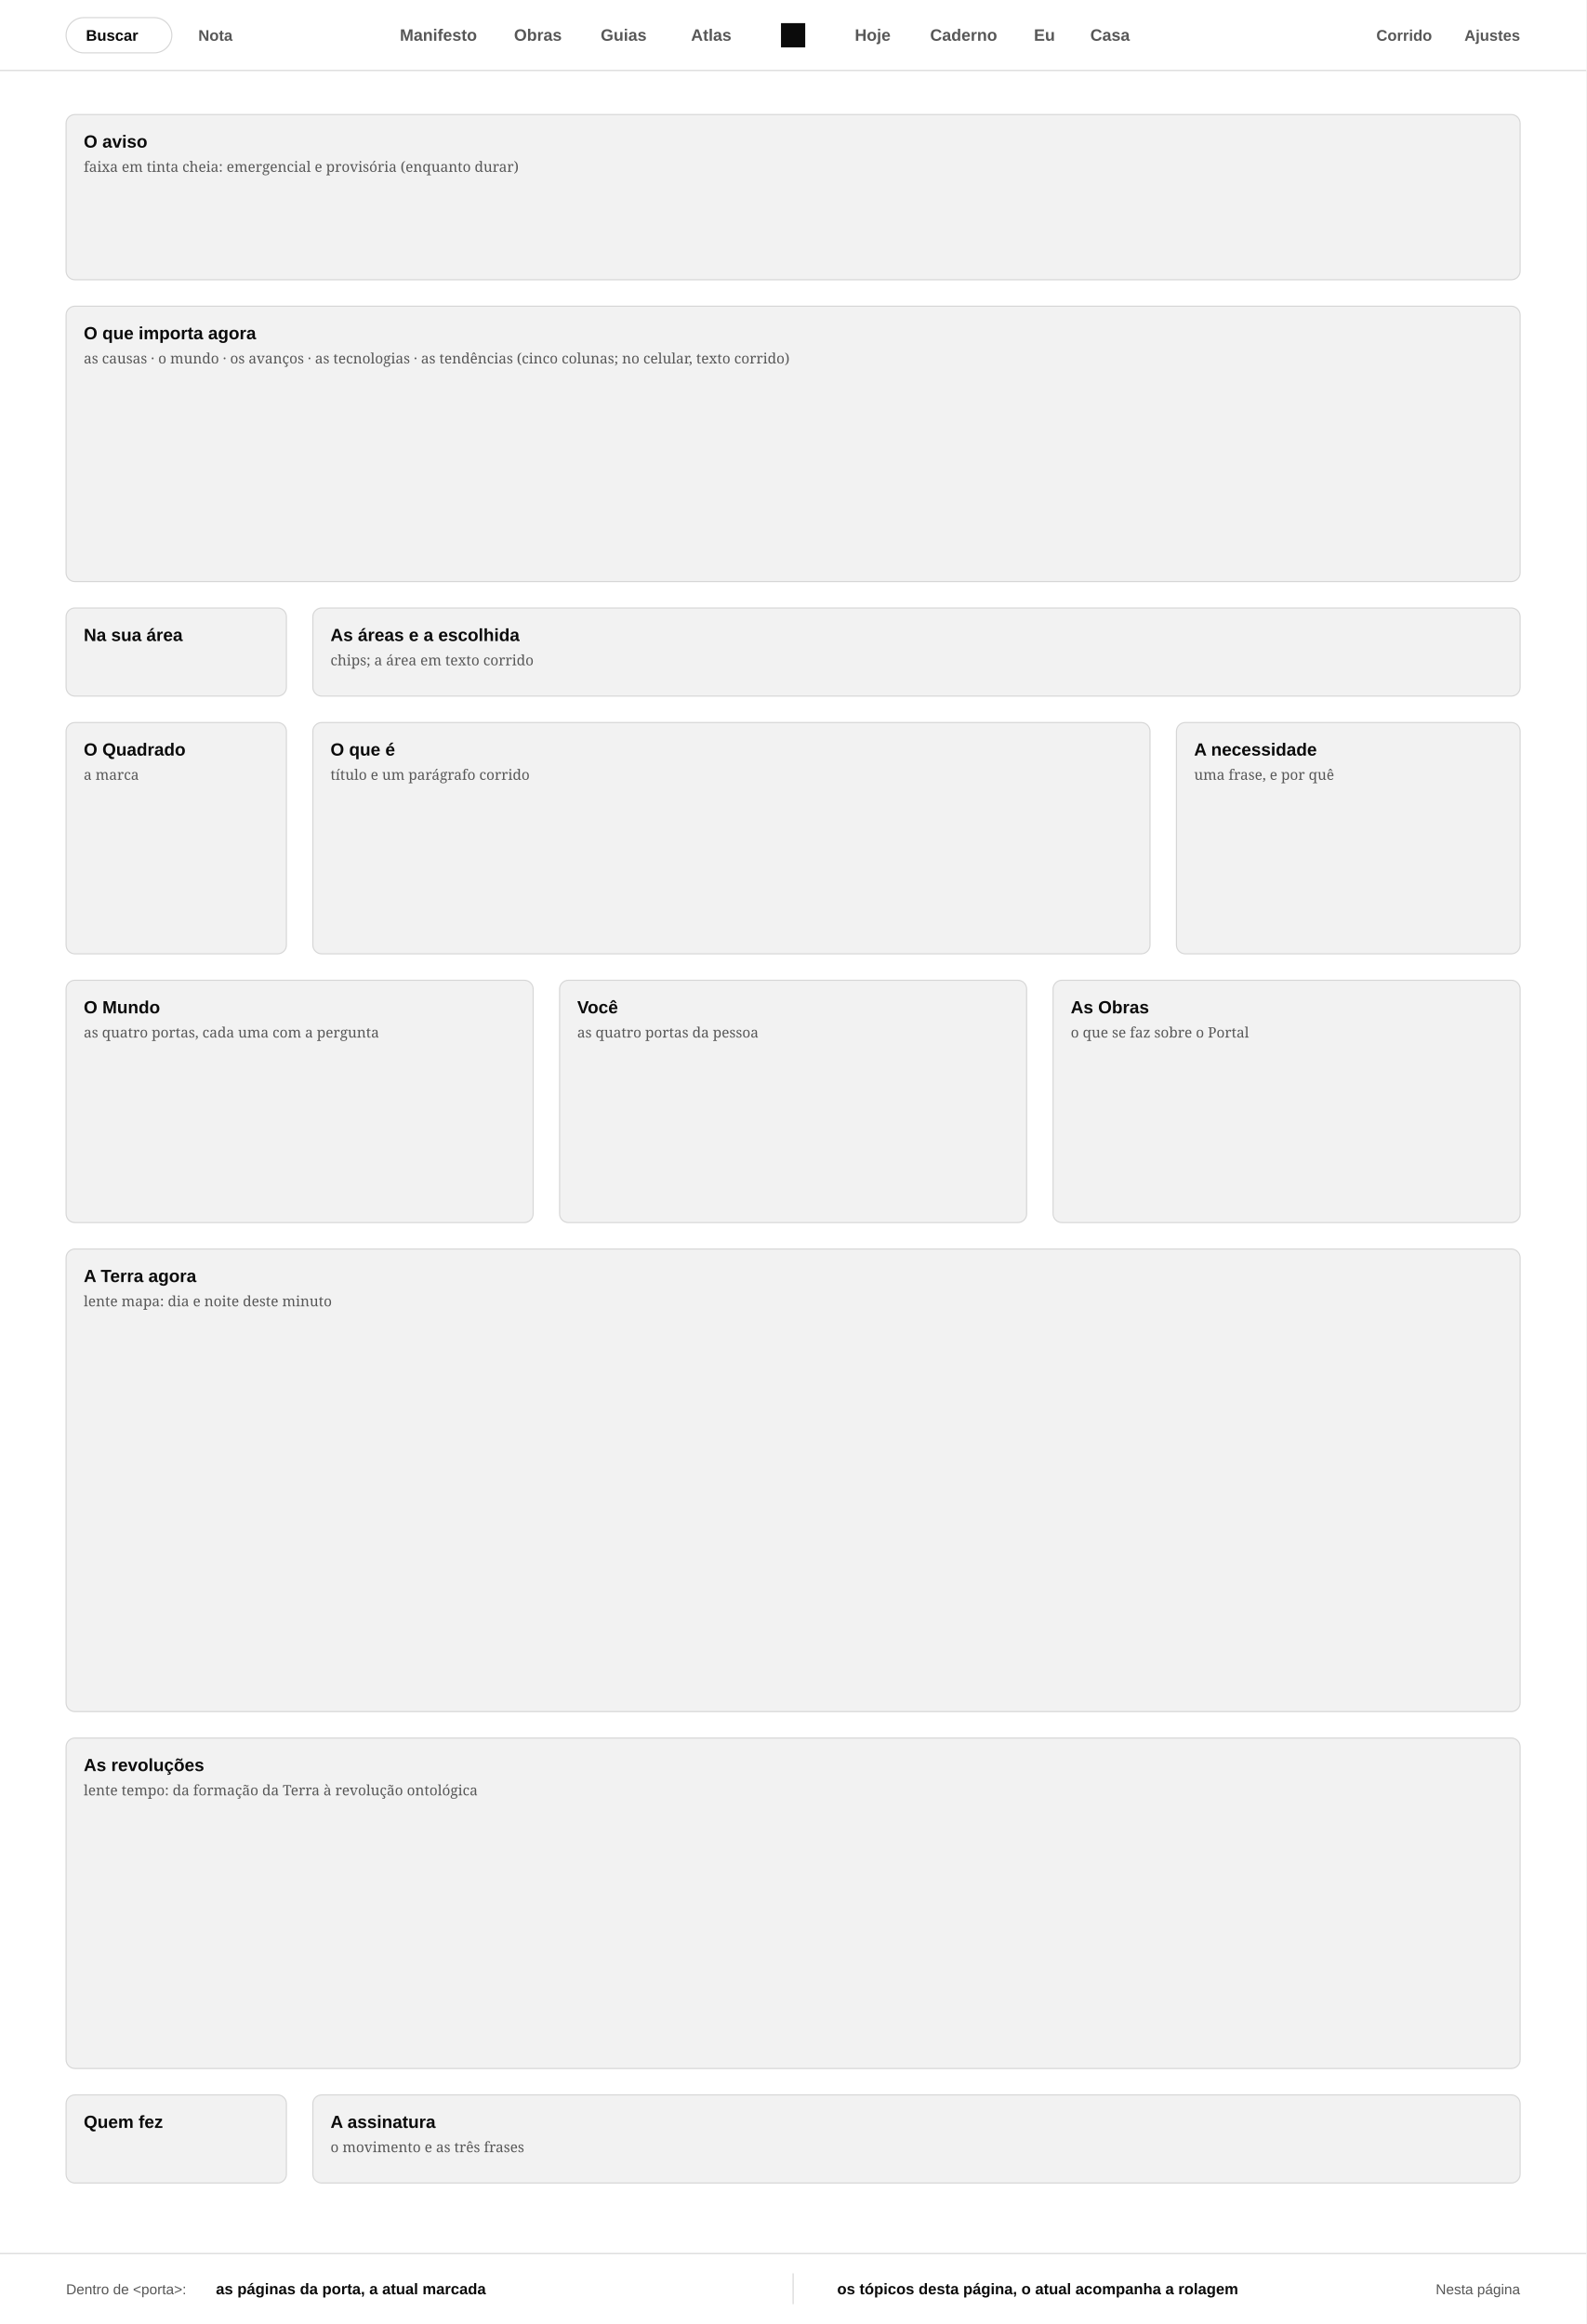
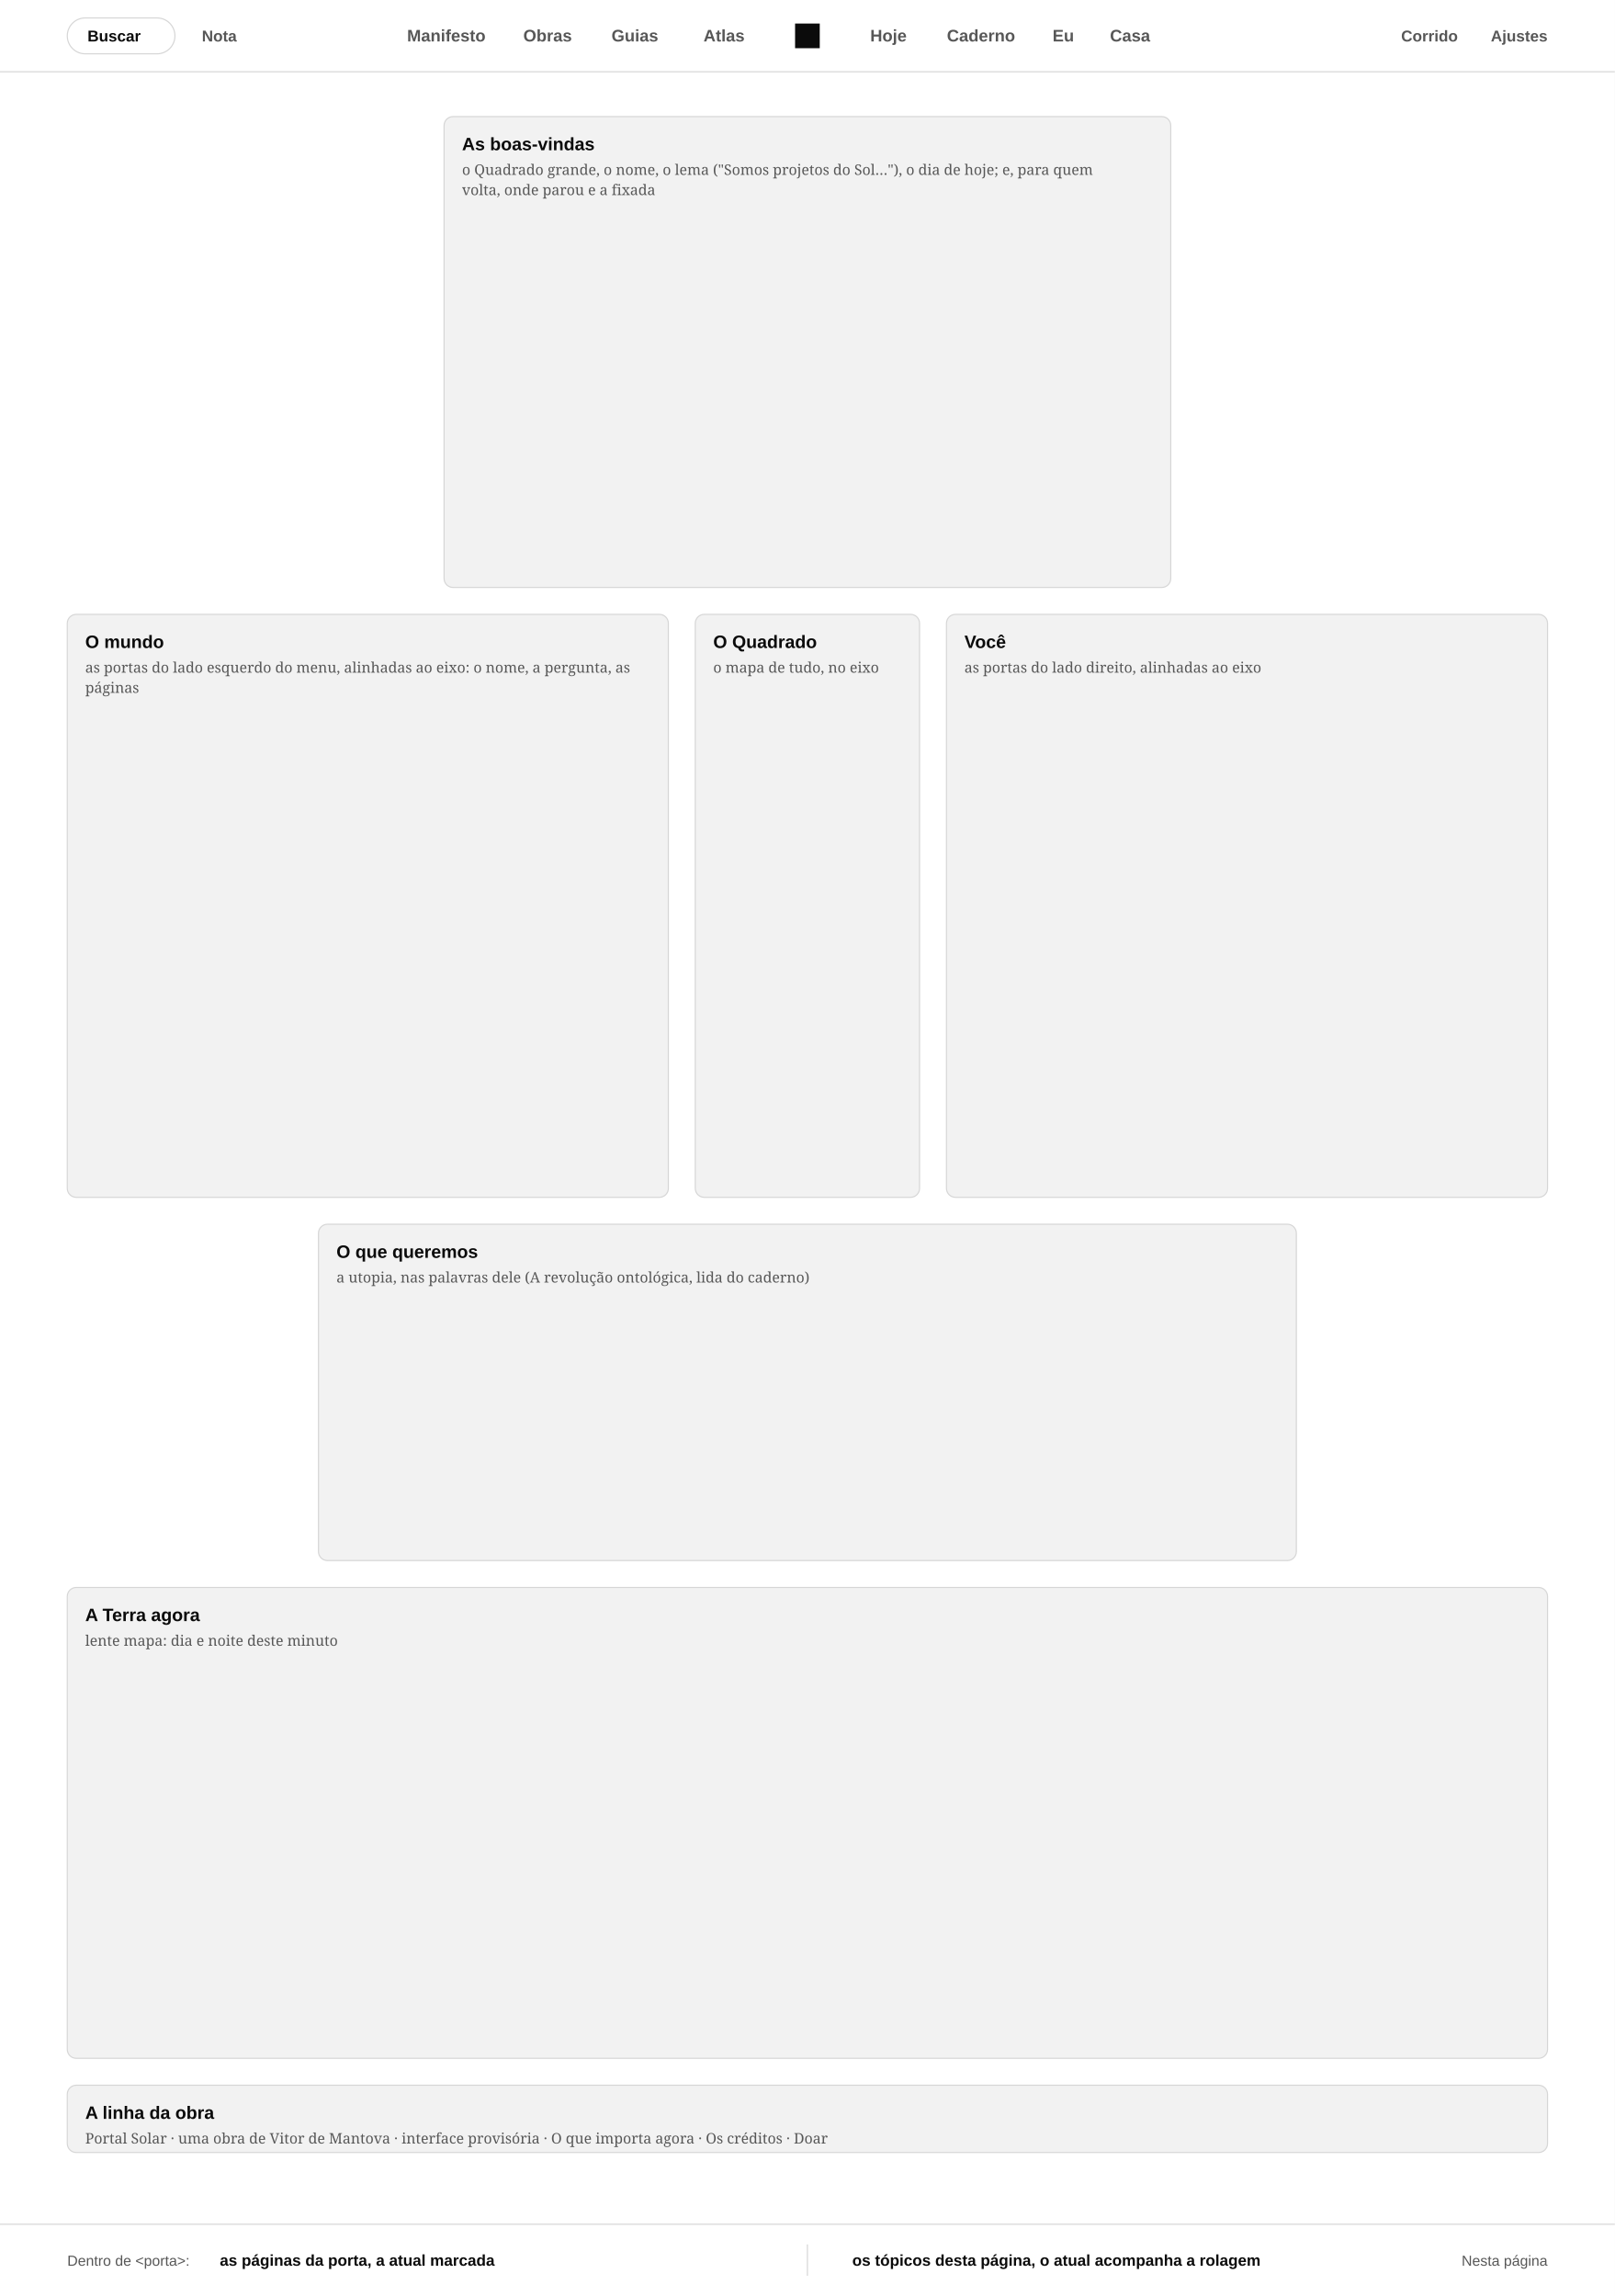
- <svg xmlns="http://www.w3.org/2000/svg" width="1440" height="2110" viewBox="0 0 1440 2110">
-   <rect id="Fundo" width="1440" height="2110" fill="#FFFFFF" />
+ <svg xmlns="http://www.w3.org/2000/svg" width="1440" height="2048" viewBox="0 0 1440 2048">
+   <rect id="Fundo" width="1440" height="2048" fill="#FFFFFF" />
  <g id="Barra de cima">
    <rect x="0" y="0" width="1440" height="64" fill="#FFFFFF" />
    <line x1="0" y1="64" x2="1440" y2="64" stroke="#D6D6D6" />
    <rect x="60" y="16" width="96" height="32" rx="16" fill="#FFFFFF" stroke="#D6D6D6" stroke-width="1" />
    <text x="78" y="37" font-family="Archivo, Arial, sans-serif" font-size="14" font-weight="600" fill="#0B0B0B">Buscar</text>
    <text x="180" y="37" font-family="Archivo, Arial, sans-serif" font-size="14" font-weight="600" fill="#575757">Nota</text>
    <text x="664" y="37" font-family="Archivo, Arial, sans-serif" font-size="15" font-weight="600" fill="#575757" text-anchor="end">Atlas</text>
    <text x="587" y="37" font-family="Archivo, Arial, sans-serif" font-size="15" font-weight="600" fill="#575757" text-anchor="end">Guias</text>
    <text x="510" y="37" font-family="Archivo, Arial, sans-serif" font-size="15" font-weight="600" fill="#575757" text-anchor="end">Obras</text>
    <text x="433" y="37" font-family="Archivo, Arial, sans-serif" font-size="15" font-weight="600" fill="#575757" text-anchor="end">Manifesto</text>
    <rect x="709" y="21" width="22" height="22" fill="#0B0B0B" />
    <text x="776" y="37" font-family="Archivo, Arial, sans-serif" font-size="15" font-weight="600" fill="#575757">Hoje</text>
    <text x="844.4" y="37" font-family="Archivo, Arial, sans-serif" font-size="15" font-weight="600" fill="#575757">Caderno</text>
    <text x="938.6" y="37" font-family="Archivo, Arial, sans-serif" font-size="15" font-weight="600" fill="#575757">Eu</text>
    <text x="989.8" y="37" font-family="Archivo, Arial, sans-serif" font-size="15" font-weight="600" fill="#575757">Casa</text>
    <text x="1300" y="37" font-family="Archivo, Arial, sans-serif" font-size="14" font-weight="600" fill="#575757" text-anchor="end">Corrido</text>
    <text x="1380" y="37" font-family="Archivo, Arial, sans-serif" font-size="14" font-weight="600" fill="#575757" text-anchor="end">Ajustes</text>
  </g>
  <g id="Conteúdo">
-     <g id="O aviso">
-       <rect x="60" y="104" width="1320" height="150" rx="8" fill="#F2F2F2" stroke="#D6D6D6" stroke-width="1" />
-       <text x="76" y="134" font-family="Archivo, Arial, sans-serif" font-size="16" font-weight="700" fill="#0B0B0B">O aviso</text>
-       <text x="76" y="156" font-family="Newsreader, Georgia, serif" font-size="13" font-weight="400" fill="#575757">faixa em tinta cheia: emergencial e provisória (enquanto durar)</text>
+     <g id="As boas-vindas">
+       <rect x="396" y="104" width="648" height="420" rx="8" fill="#F2F2F2" stroke="#D6D6D6" stroke-width="1" />
+       <text x="412" y="134" font-family="Archivo, Arial, sans-serif" font-size="16" font-weight="700" fill="#0B0B0B">As boas-vindas</text>
+       <text x="412" y="156" font-family="Newsreader, Georgia, serif" font-size="13" font-weight="400" fill="#575757">o Quadrado grande, o nome, o lema ("Somos projetos do Sol…"), o dia de hoje; e, para quem</text>
+       <text x="412" y="174" font-family="Newsreader, Georgia, serif" font-size="13" font-weight="400" fill="#575757">volta, onde parou e a fixada</text>
    </g>
-     <g id="O que importa agora">
-       <rect x="60" y="278" width="1320" height="250" rx="8" fill="#F2F2F2" stroke="#D6D6D6" stroke-width="1" />
-       <text x="76" y="308" font-family="Archivo, Arial, sans-serif" font-size="16" font-weight="700" fill="#0B0B0B">O que importa agora</text>
-       <text x="76" y="330" font-family="Newsreader, Georgia, serif" font-size="13" font-weight="400" fill="#575757">as causas · o mundo · os avanços · as tecnologias · as tendências (cinco colunas; no celular, texto corrido)</text>
-     </g>
-     <g id="Na sua área">
-       <rect x="60" y="552" width="200" height="80" rx="8" fill="#F2F2F2" stroke="#D6D6D6" stroke-width="1" />
-       <text x="76" y="582" font-family="Archivo, Arial, sans-serif" font-size="16" font-weight="700" fill="#0B0B0B">Na sua área</text>
-     </g>
-     <g id="As áreas e a escolhida">
-       <rect x="284" y="552" width="1096" height="80" rx="8" fill="#F2F2F2" stroke="#D6D6D6" stroke-width="1" />
-       <text x="300" y="582" font-family="Archivo, Arial, sans-serif" font-size="16" font-weight="700" fill="#0B0B0B">As áreas e a escolhida</text>
-       <text x="300" y="604" font-family="Newsreader, Georgia, serif" font-size="13" font-weight="400" fill="#575757">chips; a área em texto corrido</text>
+     <g id="O mundo">
+       <rect x="60" y="548" width="536" height="520" rx="8" fill="#F2F2F2" stroke="#D6D6D6" stroke-width="1" />
+       <text x="76" y="578" font-family="Archivo, Arial, sans-serif" font-size="16" font-weight="700" fill="#0B0B0B">O mundo</text>
+       <text x="76" y="600" font-family="Newsreader, Georgia, serif" font-size="13" font-weight="400" fill="#575757">as portas do lado esquerdo do menu, alinhadas ao eixo: o nome, a pergunta, as</text>
+       <text x="76" y="618" font-family="Newsreader, Georgia, serif" font-size="13" font-weight="400" fill="#575757">páginas</text>
    </g>
    <g id="O Quadrado">
-       <rect x="60" y="656" width="200" height="210" rx="8" fill="#F2F2F2" stroke="#D6D6D6" stroke-width="1" />
-       <text x="76" y="686" font-family="Archivo, Arial, sans-serif" font-size="16" font-weight="700" fill="#0B0B0B">O Quadrado</text>
-       <text x="76" y="708" font-family="Newsreader, Georgia, serif" font-size="13" font-weight="400" fill="#575757">a marca</text>
-     </g>
-     <g id="O que é">
-       <rect x="284" y="656" width="760" height="210" rx="8" fill="#F2F2F2" stroke="#D6D6D6" stroke-width="1" />
-       <text x="300" y="686" font-family="Archivo, Arial, sans-serif" font-size="16" font-weight="700" fill="#0B0B0B">O que é</text>
-       <text x="300" y="708" font-family="Newsreader, Georgia, serif" font-size="13" font-weight="400" fill="#575757">título e um parágrafo corrido</text>
-     </g>
-     <g id="A necessidade">
-       <rect x="1068" y="656" width="312" height="210" rx="8" fill="#F2F2F2" stroke="#D6D6D6" stroke-width="1" />
-       <text x="1084" y="686" font-family="Archivo, Arial, sans-serif" font-size="16" font-weight="700" fill="#0B0B0B">A necessidade</text>
-       <text x="1084" y="708" font-family="Newsreader, Georgia, serif" font-size="13" font-weight="400" fill="#575757">uma frase, e por quê</text>
-     </g>
-     <g id="O Mundo">
-       <rect x="60" y="890" width="424" height="220" rx="8" fill="#F2F2F2" stroke="#D6D6D6" stroke-width="1" />
-       <text x="76" y="920" font-family="Archivo, Arial, sans-serif" font-size="16" font-weight="700" fill="#0B0B0B">O Mundo</text>
-       <text x="76" y="942" font-family="Newsreader, Georgia, serif" font-size="13" font-weight="400" fill="#575757">as quatro portas, cada uma com a pergunta</text>
+       <rect x="620" y="548" width="200" height="520" rx="8" fill="#F2F2F2" stroke="#D6D6D6" stroke-width="1" />
+       <text x="636" y="578" font-family="Archivo, Arial, sans-serif" font-size="16" font-weight="700" fill="#0B0B0B">O Quadrado</text>
+       <text x="636" y="600" font-family="Newsreader, Georgia, serif" font-size="13" font-weight="400" fill="#575757">o mapa de tudo, no eixo</text>
    </g>
    <g id="Você">
-       <rect x="508" y="890" width="424" height="220" rx="8" fill="#F2F2F2" stroke="#D6D6D6" stroke-width="1" />
-       <text x="524" y="920" font-family="Archivo, Arial, sans-serif" font-size="16" font-weight="700" fill="#0B0B0B">Você</text>
-       <text x="524" y="942" font-family="Newsreader, Georgia, serif" font-size="13" font-weight="400" fill="#575757">as quatro portas da pessoa</text>
+       <rect x="844" y="548" width="536" height="520" rx="8" fill="#F2F2F2" stroke="#D6D6D6" stroke-width="1" />
+       <text x="860" y="578" font-family="Archivo, Arial, sans-serif" font-size="16" font-weight="700" fill="#0B0B0B">Você</text>
+       <text x="860" y="600" font-family="Newsreader, Georgia, serif" font-size="13" font-weight="400" fill="#575757">as portas do lado direito, alinhadas ao eixo</text>
    </g>
-     <g id="As Obras">
-       <rect x="956" y="890" width="424" height="220" rx="8" fill="#F2F2F2" stroke="#D6D6D6" stroke-width="1" />
-       <text x="972" y="920" font-family="Archivo, Arial, sans-serif" font-size="16" font-weight="700" fill="#0B0B0B">As Obras</text>
-       <text x="972" y="942" font-family="Newsreader, Georgia, serif" font-size="13" font-weight="400" fill="#575757">o que se faz sobre o Portal</text>
+     <g id="O que queremos">
+       <rect x="284" y="1092" width="872" height="300" rx="8" fill="#F2F2F2" stroke="#D6D6D6" stroke-width="1" />
+       <text x="300" y="1122" font-family="Archivo, Arial, sans-serif" font-size="16" font-weight="700" fill="#0B0B0B">O que queremos</text>
+       <text x="300" y="1144" font-family="Newsreader, Georgia, serif" font-size="13" font-weight="400" fill="#575757">a utopia, nas palavras dele (A revolução ontológica, lida do caderno)</text>
    </g>
    <g id="A Terra agora">
-       <rect x="60" y="1134" width="1320" height="420" rx="8" fill="#F2F2F2" stroke="#D6D6D6" stroke-width="1" />
-       <text x="76" y="1164" font-family="Archivo, Arial, sans-serif" font-size="16" font-weight="700" fill="#0B0B0B">A Terra agora</text>
-       <text x="76" y="1186" font-family="Newsreader, Georgia, serif" font-size="13" font-weight="400" fill="#575757">lente mapa: dia e noite deste minuto</text>
+       <rect x="60" y="1416" width="1320" height="420" rx="8" fill="#F2F2F2" stroke="#D6D6D6" stroke-width="1" />
+       <text x="76" y="1446" font-family="Archivo, Arial, sans-serif" font-size="16" font-weight="700" fill="#0B0B0B">A Terra agora</text>
+       <text x="76" y="1468" font-family="Newsreader, Georgia, serif" font-size="13" font-weight="400" fill="#575757">lente mapa: dia e noite deste minuto</text>
    </g>
-     <g id="As revoluções">
-       <rect x="60" y="1578" width="1320" height="300" rx="8" fill="#F2F2F2" stroke="#D6D6D6" stroke-width="1" />
-       <text x="76" y="1608" font-family="Archivo, Arial, sans-serif" font-size="16" font-weight="700" fill="#0B0B0B">As revoluções</text>
-       <text x="76" y="1630" font-family="Newsreader, Georgia, serif" font-size="13" font-weight="400" fill="#575757">lente tempo: da formação da Terra à revolução ontológica</text>
-     </g>
-     <g id="Quem fez">
-       <rect x="60" y="1902" width="200" height="80" rx="8" fill="#F2F2F2" stroke="#D6D6D6" stroke-width="1" />
-       <text x="76" y="1932" font-family="Archivo, Arial, sans-serif" font-size="16" font-weight="700" fill="#0B0B0B">Quem fez</text>
-     </g>
-     <g id="A assinatura">
-       <rect x="284" y="1902" width="1096" height="80" rx="8" fill="#F2F2F2" stroke="#D6D6D6" stroke-width="1" />
-       <text x="300" y="1932" font-family="Archivo, Arial, sans-serif" font-size="16" font-weight="700" fill="#0B0B0B">A assinatura</text>
-       <text x="300" y="1954" font-family="Newsreader, Georgia, serif" font-size="13" font-weight="400" fill="#575757">o movimento e as três frases</text>
+     <g id="A linha da obra">
+       <rect x="60" y="1860" width="1320" height="60" rx="8" fill="#F2F2F2" stroke="#D6D6D6" stroke-width="1" />
+       <text x="76" y="1890" font-family="Archivo, Arial, sans-serif" font-size="16" font-weight="700" fill="#0B0B0B">A linha da obra</text>
+       <text x="76" y="1912" font-family="Newsreader, Georgia, serif" font-size="13" font-weight="400" fill="#575757">Portal Solar · uma obra de Vitor de Mantova · interface provisória · O que importa agora · Os créditos · Doar</text>
    </g>
  </g>
  <g id="Barra de baixo">
-     <rect x="0" y="2046" width="1440" height="64" fill="#FFFFFF" />
-     <line x1="0" y1="2046" x2="1440" y2="2046" stroke="#D6D6D6" />
-     <text x="60" y="2083" font-family="Archivo, Arial, sans-serif" font-size="13" font-weight="500" fill="#575757">Dentro de &lt;porta&gt;:</text>
-     <text x="196" y="2083" font-family="Archivo, Arial, sans-serif" font-size="14" font-weight="600" fill="#0B0B0B">as páginas da porta, a atual marcada</text>
-     <line x1="720" y1="2064" x2="720" y2="2092" stroke="#D6D6D6" />
-     <text x="760" y="2083" font-family="Archivo, Arial, sans-serif" font-size="14" font-weight="600" fill="#0B0B0B">os tópicos desta página, o atual acompanha a rolagem</text>
-     <text x="1380" y="2083" font-family="Archivo, Arial, sans-serif" font-size="13" font-weight="500" fill="#575757" text-anchor="end">Nesta página</text>
+     <rect x="0" y="1984" width="1440" height="64" fill="#FFFFFF" />
+     <line x1="0" y1="1984" x2="1440" y2="1984" stroke="#D6D6D6" />
+     <text x="60" y="2021" font-family="Archivo, Arial, sans-serif" font-size="13" font-weight="500" fill="#575757">Dentro de &lt;porta&gt;:</text>
+     <text x="196" y="2021" font-family="Archivo, Arial, sans-serif" font-size="14" font-weight="600" fill="#0B0B0B">as páginas da porta, a atual marcada</text>
+     <line x1="720" y1="2002" x2="720" y2="2030" stroke="#D6D6D6" />
+     <text x="760" y="2021" font-family="Archivo, Arial, sans-serif" font-size="14" font-weight="600" fill="#0B0B0B">os tópicos desta página, o atual acompanha a rolagem</text>
+     <text x="1380" y="2021" font-family="Archivo, Arial, sans-serif" font-size="13" font-weight="500" fill="#575757" text-anchor="end">Nesta página</text>
  </g>
</svg>
